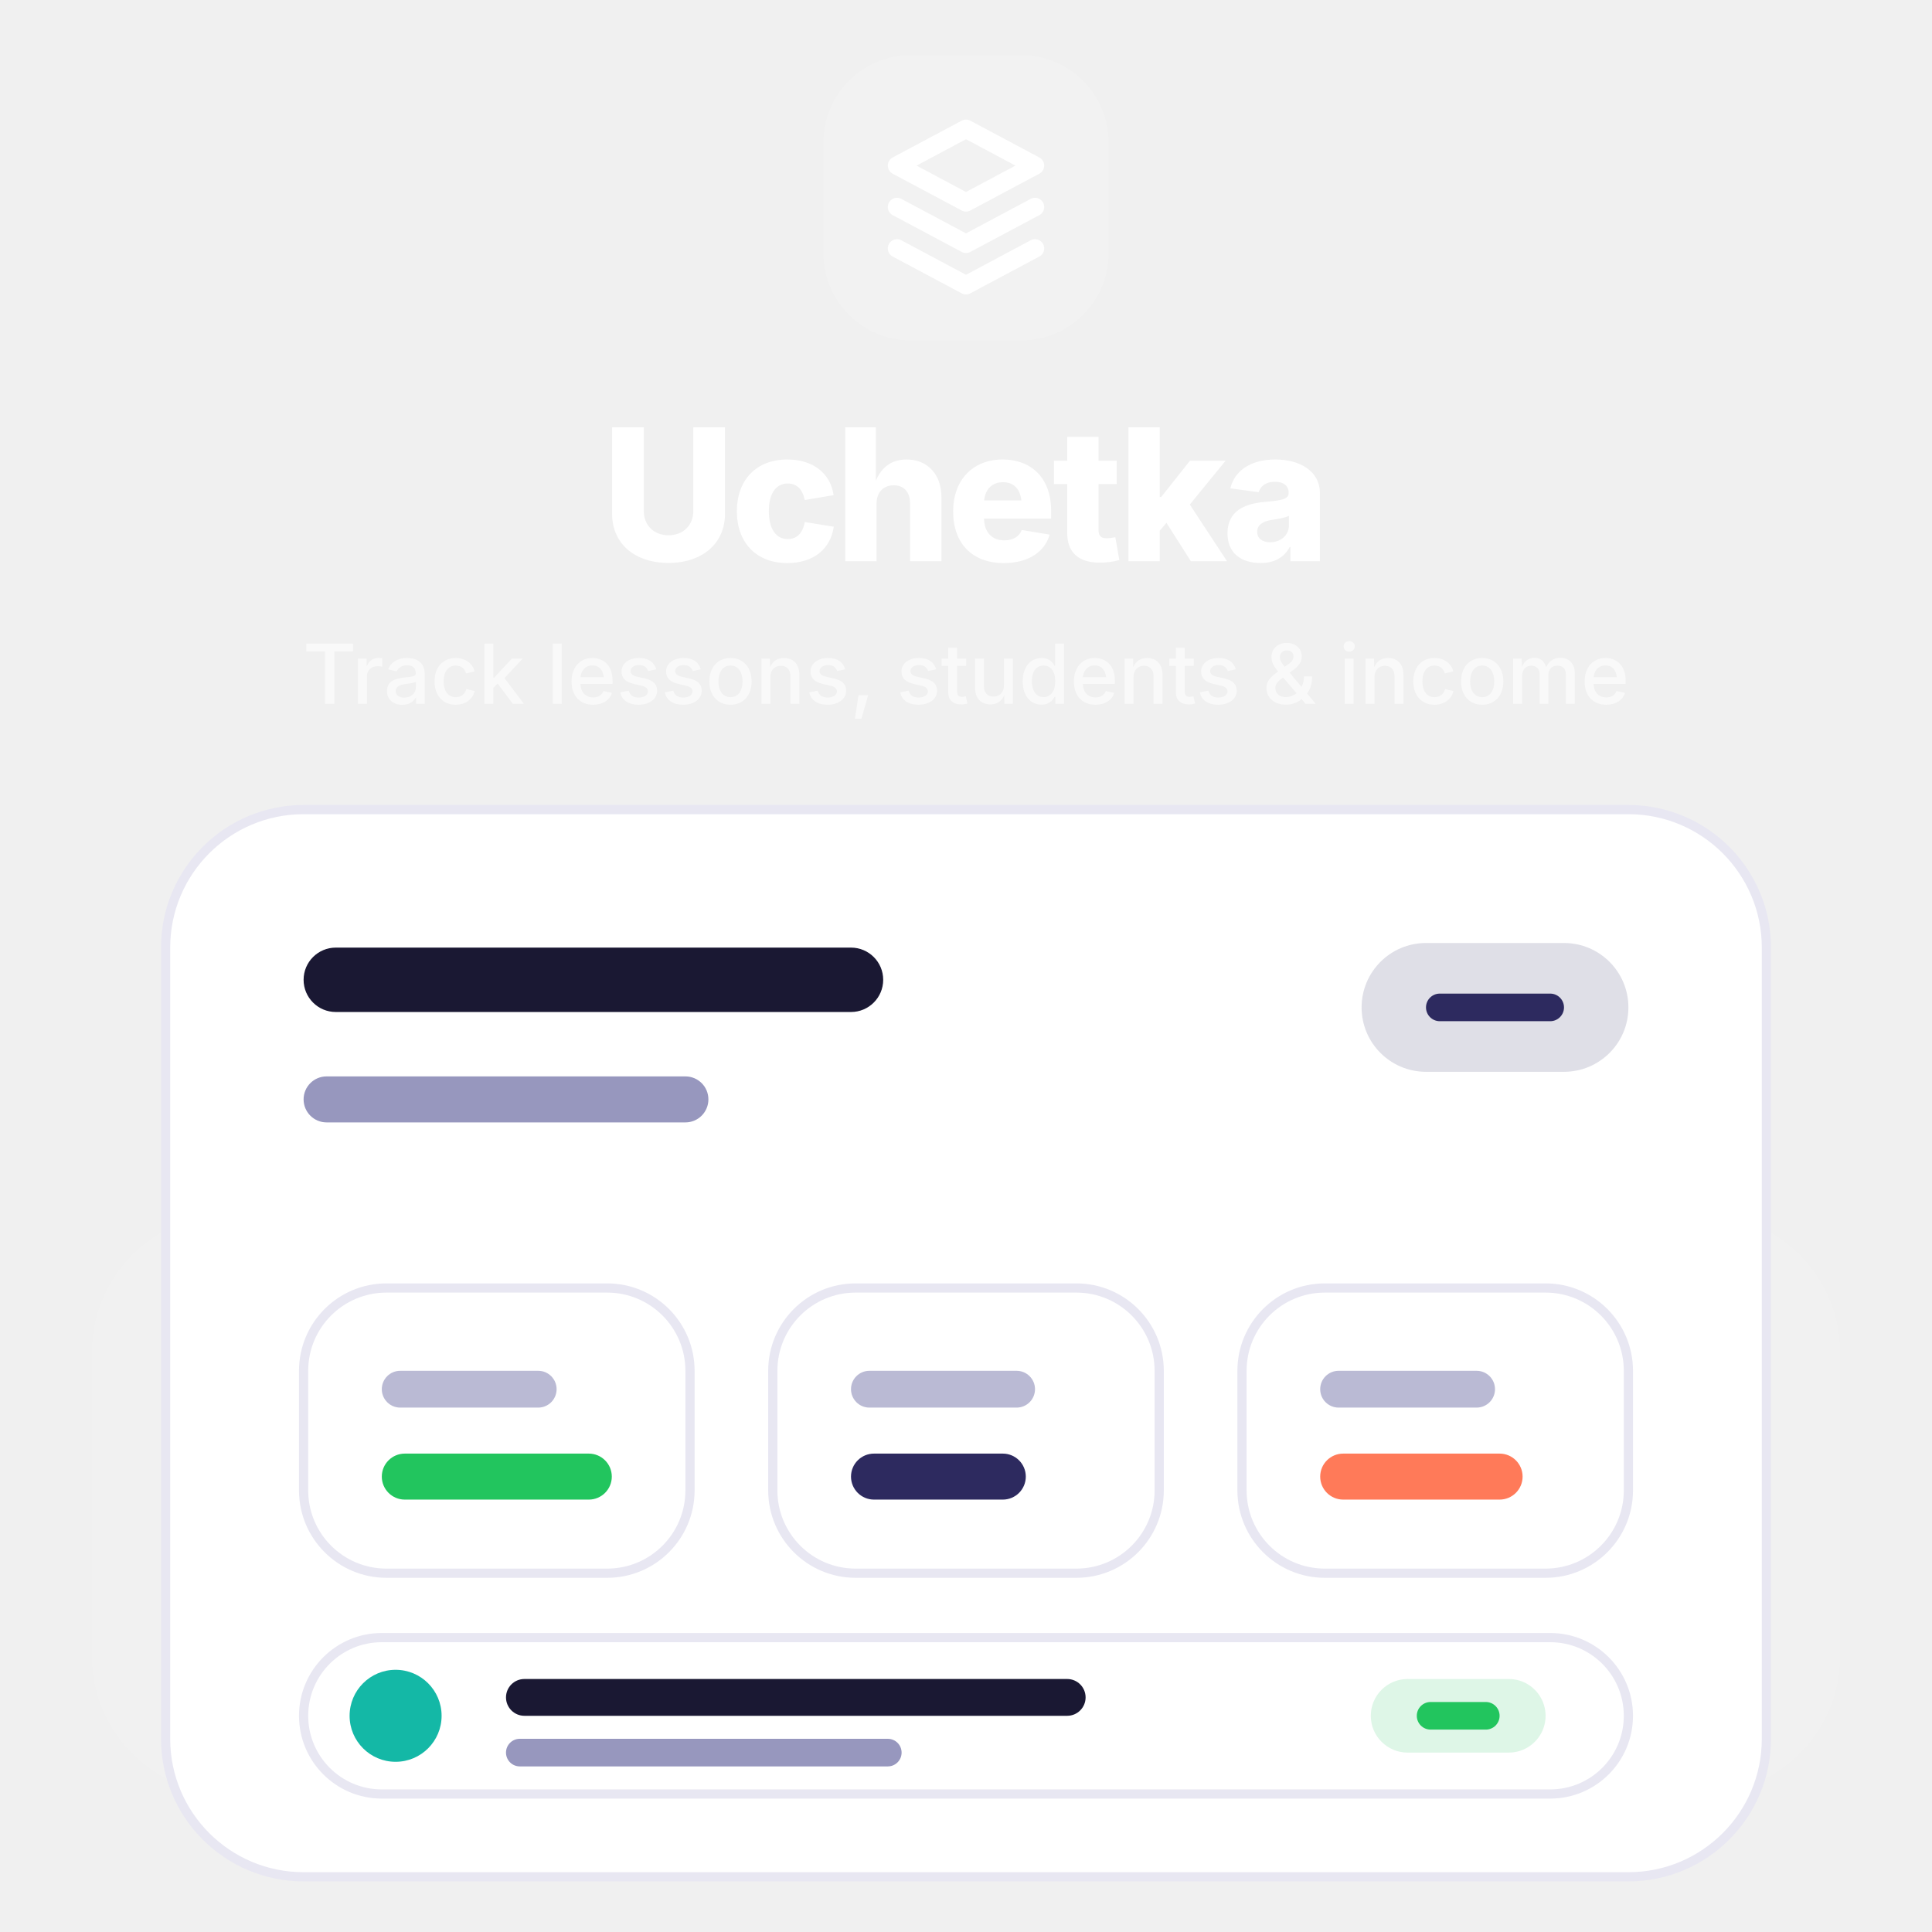
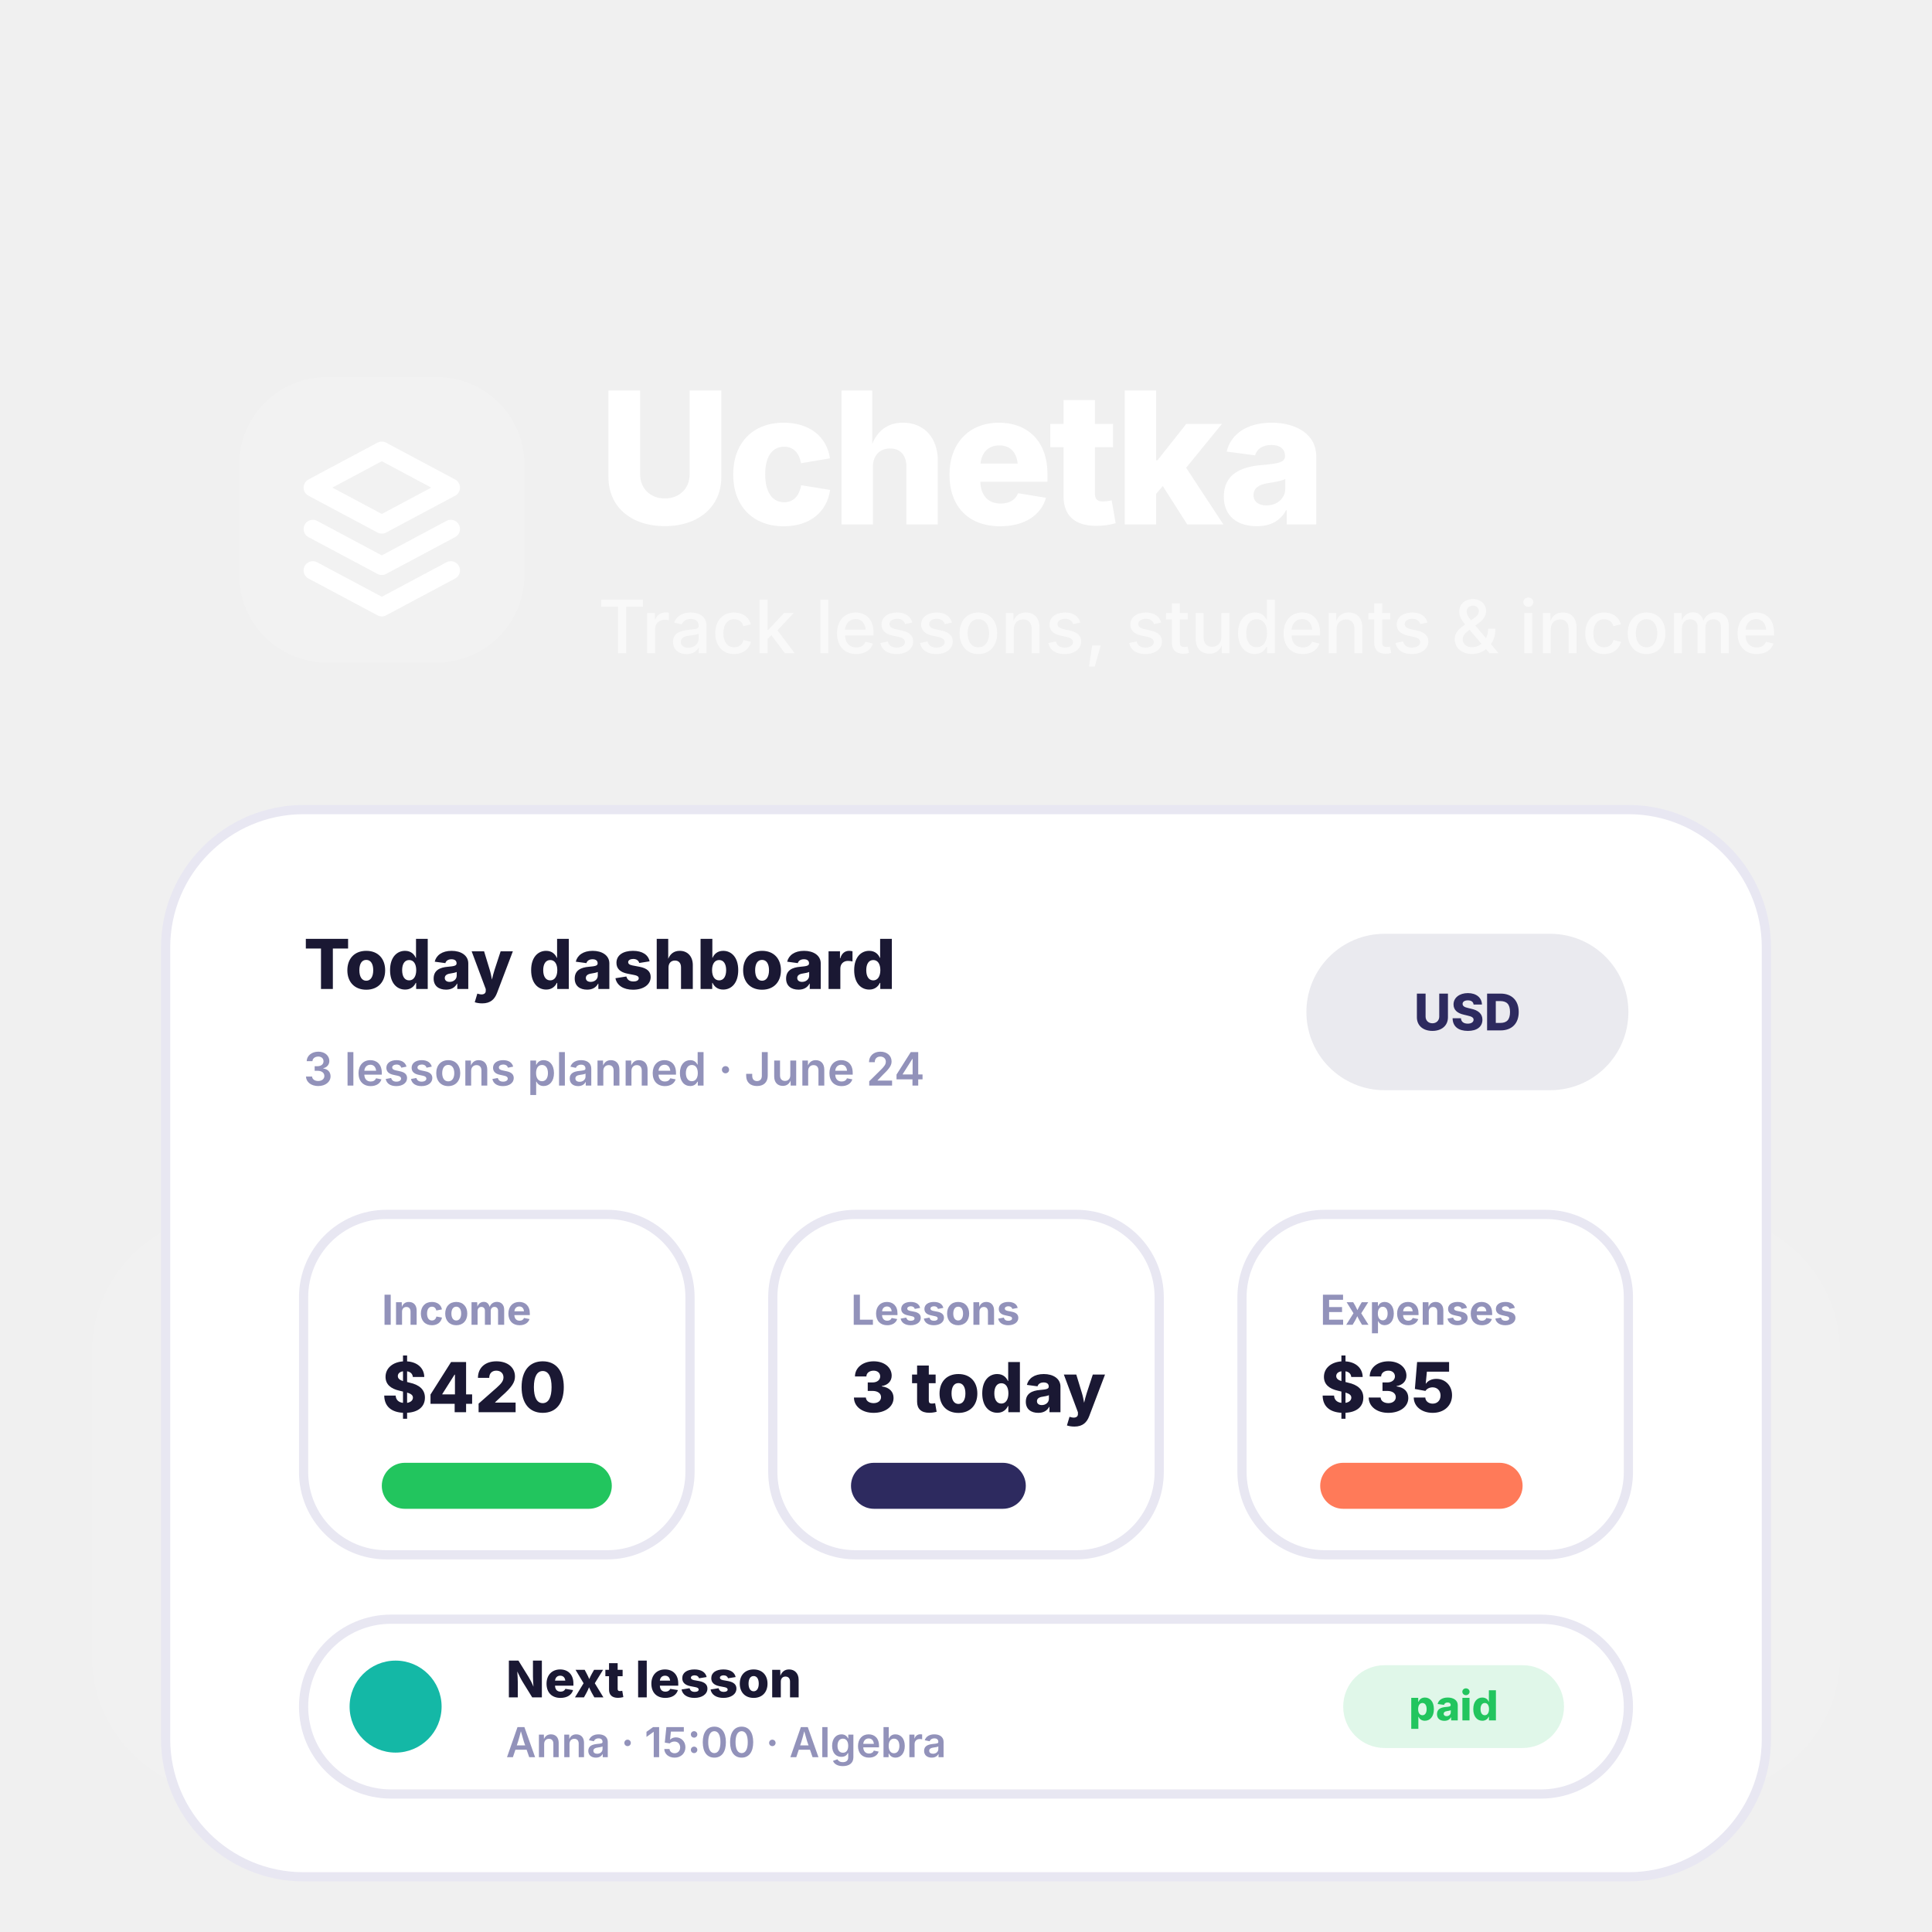
<svg xmlns="http://www.w3.org/2000/svg" width="520" height="520" viewBox="68 42 384 420" fill="none">
  <rect x="70" y="306" width="380" height="126" rx="30" fill="#ffffff" fill-opacity="0.1" />
-   <g transform="translate(229 54)">
+   <g transform="translate(102 124)">
    <rect x="0" y="0" width="62" height="62" rx="19" fill="#ffffff" fill-opacity="0.15" />
    <path d="M31 16L16 24l15 8 15-8-15-8z" stroke="#ffffff" stroke-width="4" stroke-linecap="round" stroke-linejoin="round" />
    <path d="M16 42l15 8 15-8" stroke="#ffffff" stroke-width="4" stroke-linecap="round" stroke-linejoin="round" />
    <path d="M16 33l15 8 15-8" stroke="#ffffff" stroke-width="4" stroke-linecap="round" stroke-linejoin="round" />
  </g>
-   <text x="260" y="164" text-anchor="middle" fill="#ffffff" font-family="Inter, Onest, Arial, sans-serif" font-size="40" font-weight="800" letter-spacing="-1.1">Uchetka</text>
-   <text x="260" y="195" text-anchor="middle" fill="#ffffff" fill-opacity="0.62" font-family="Inter, Onest, Arial, sans-serif" font-size="18" font-weight="500">Track lessons, students &amp; income</text>
+   <text x="180" y="156" text-anchor="start" fill="#ffffff" font-family="Inter, Onest, Arial, sans-serif" font-size="40" font-weight="800" letter-spacing="-1.1">Uchetka</text>
+   <text x="180" y="184" text-anchor="start" fill="#ffffff" fill-opacity="0.62" font-family="Inter, Onest, Arial, sans-serif" font-size="16" font-weight="500">Track lessons, students &amp; income</text>
  <g transform="translate(86 218)">
    <rect width="348" height="232" rx="30" fill="#ffffff" stroke="#e8e7f2" stroke-width="2" />
-     <rect x="30" y="30" width="126" height="14" rx="7" fill="#1a1833" />
-     <rect x="30" y="58" width="88" height="10" rx="5" fill="#6868a0" fill-opacity="0.68" />
-     <rect x="260" y="29" width="58" height="28" rx="14" fill="#2d2a5f" fill-opacity="0.15" />
-     <rect x="274" y="40" width="30" height="6" rx="3" fill="#2d2a5f" />
-     <g transform="translate(30 104)">
-       <rect width="84" height="62" rx="18" fill="#ffffff" stroke="#e8e7f2" stroke-width="2" />
-       <rect x="17" y="18" width="38" height="8" rx="4" fill="#6868a0" fill-opacity="0.45" />
-       <rect x="17" y="36" width="50" height="10" rx="5" fill="#22c55e" />
+     <text x="30" y="39" fill="#1a1833" font-family="Inter, Onest, Arial, sans-serif" font-size="15" font-weight="800">Today dashboard</text>
+     <text x="30" y="60" fill="#6868a0" fill-opacity="0.72" font-family="Inter, Onest, Arial, sans-serif" font-size="10" font-weight="600">3 lessons planned · June 24</text>
+     <g transform="translate(248 27)">
+       <rect width="70" height="34" rx="17" fill="#2d2a5f" fill-opacity="0.1" />
+       <text x="35" y="21" text-anchor="middle" fill="#2d2a5f" font-family="Inter, Onest, Arial, sans-serif" font-size="11" font-weight="800">USD</text>
    </g>
-     <g transform="translate(132 104)">
-       <rect width="84" height="62" rx="18" fill="#ffffff" stroke="#e8e7f2" stroke-width="2" />
-       <rect x="17" y="18" width="40" height="8" rx="4" fill="#6868a0" fill-opacity="0.45" />
-       <rect x="17" y="36" width="38" height="10" rx="5" fill="#2d2a5f" />
+     <g transform="translate(30 88)">
+       <rect width="84" height="74" rx="18" fill="#ffffff" stroke="#e8e7f2" stroke-width="2" />
+       <text x="17" y="24" fill="#6868a0" fill-opacity="0.72" font-family="Inter, Onest, Arial, sans-serif" font-size="9" font-weight="700">Income</text>
+       <text x="17" y="43" fill="#1a1833" font-family="Inter, Onest, Arial, sans-serif" font-size="15" font-weight="800">$420</text>
+       <rect x="17" y="54" width="50" height="10" rx="5" fill="#22c55e" />
    </g>
-     <g transform="translate(234 104)">
-       <rect width="84" height="62" rx="18" fill="#ffffff" stroke="#e8e7f2" stroke-width="2" />
-       <rect x="17" y="18" width="38" height="8" rx="4" fill="#6868a0" fill-opacity="0.45" />
-       <rect x="17" y="36" width="44" height="10" rx="5" fill="#ff7a59" />
+     <g transform="translate(132 88)">
+       <rect width="84" height="74" rx="18" fill="#ffffff" stroke="#e8e7f2" stroke-width="2" />
+       <text x="17" y="24" fill="#6868a0" fill-opacity="0.72" font-family="Inter, Onest, Arial, sans-serif" font-size="9" font-weight="700">Lessons</text>
+       <text x="17" y="43" fill="#1a1833" font-family="Inter, Onest, Arial, sans-serif" font-size="15" font-weight="800">3 today</text>
+       <rect x="17" y="54" width="38" height="10" rx="5" fill="#2d2a5f" />
    </g>
-     <g transform="translate(30 180)">
-       <rect width="288" height="34" rx="17" fill="#ffffff" stroke="#e8e7f2" stroke-width="2" />
-       <circle cx="20" cy="17" r="10" fill="#14b8a6" />
-       <rect x="44" y="9" width="126" height="8" rx="4" fill="#1a1833" />
-       <rect x="44" y="22" width="86" height="6" rx="3" fill="#6868a0" fill-opacity="0.68" />
-       <rect x="232" y="9" width="38" height="16" rx="8" fill="#22c55e" fill-opacity="0.15" />
-       <rect x="242" y="14" width="18" height="6" rx="3" fill="#22c55e" />
+     <g transform="translate(234 88)">
+       <rect width="84" height="74" rx="18" fill="#ffffff" stroke="#e8e7f2" stroke-width="2" />
+       <text x="17" y="24" fill="#6868a0" fill-opacity="0.72" font-family="Inter, Onest, Arial, sans-serif" font-size="9" font-weight="700">Expenses</text>
+       <text x="17" y="43" fill="#1a1833" font-family="Inter, Onest, Arial, sans-serif" font-size="15" font-weight="800">$35</text>
+       <rect x="17" y="54" width="44" height="10" rx="5" fill="#ff7a59" />
+     </g>
+     <g transform="translate(30 176)">
+       <rect width="288" height="38" rx="19" fill="#ffffff" stroke="#e8e7f2" stroke-width="2" />
+       <circle cx="20" cy="19" r="10" fill="#14b8a6" />
+       <text x="44" y="17" fill="#1a1833" font-family="Inter, Onest, Arial, sans-serif" font-size="11" font-weight="800">Next lesson</text>
+       <text x="44" y="30" fill="#6868a0" fill-opacity="0.72" font-family="Inter, Onest, Arial, sans-serif" font-size="9" font-weight="600">Anna · 15:00 · Algebra</text>
+       <rect x="226" y="10" width="48" height="18" rx="9" fill="#22c55e" fill-opacity="0.14" />
+       <text x="250" y="22" text-anchor="middle" fill="#22c55e" font-family="Inter, Onest, Arial, sans-serif" font-size="9" font-weight="800">paid</text>
    </g>
  </g>
</svg>
